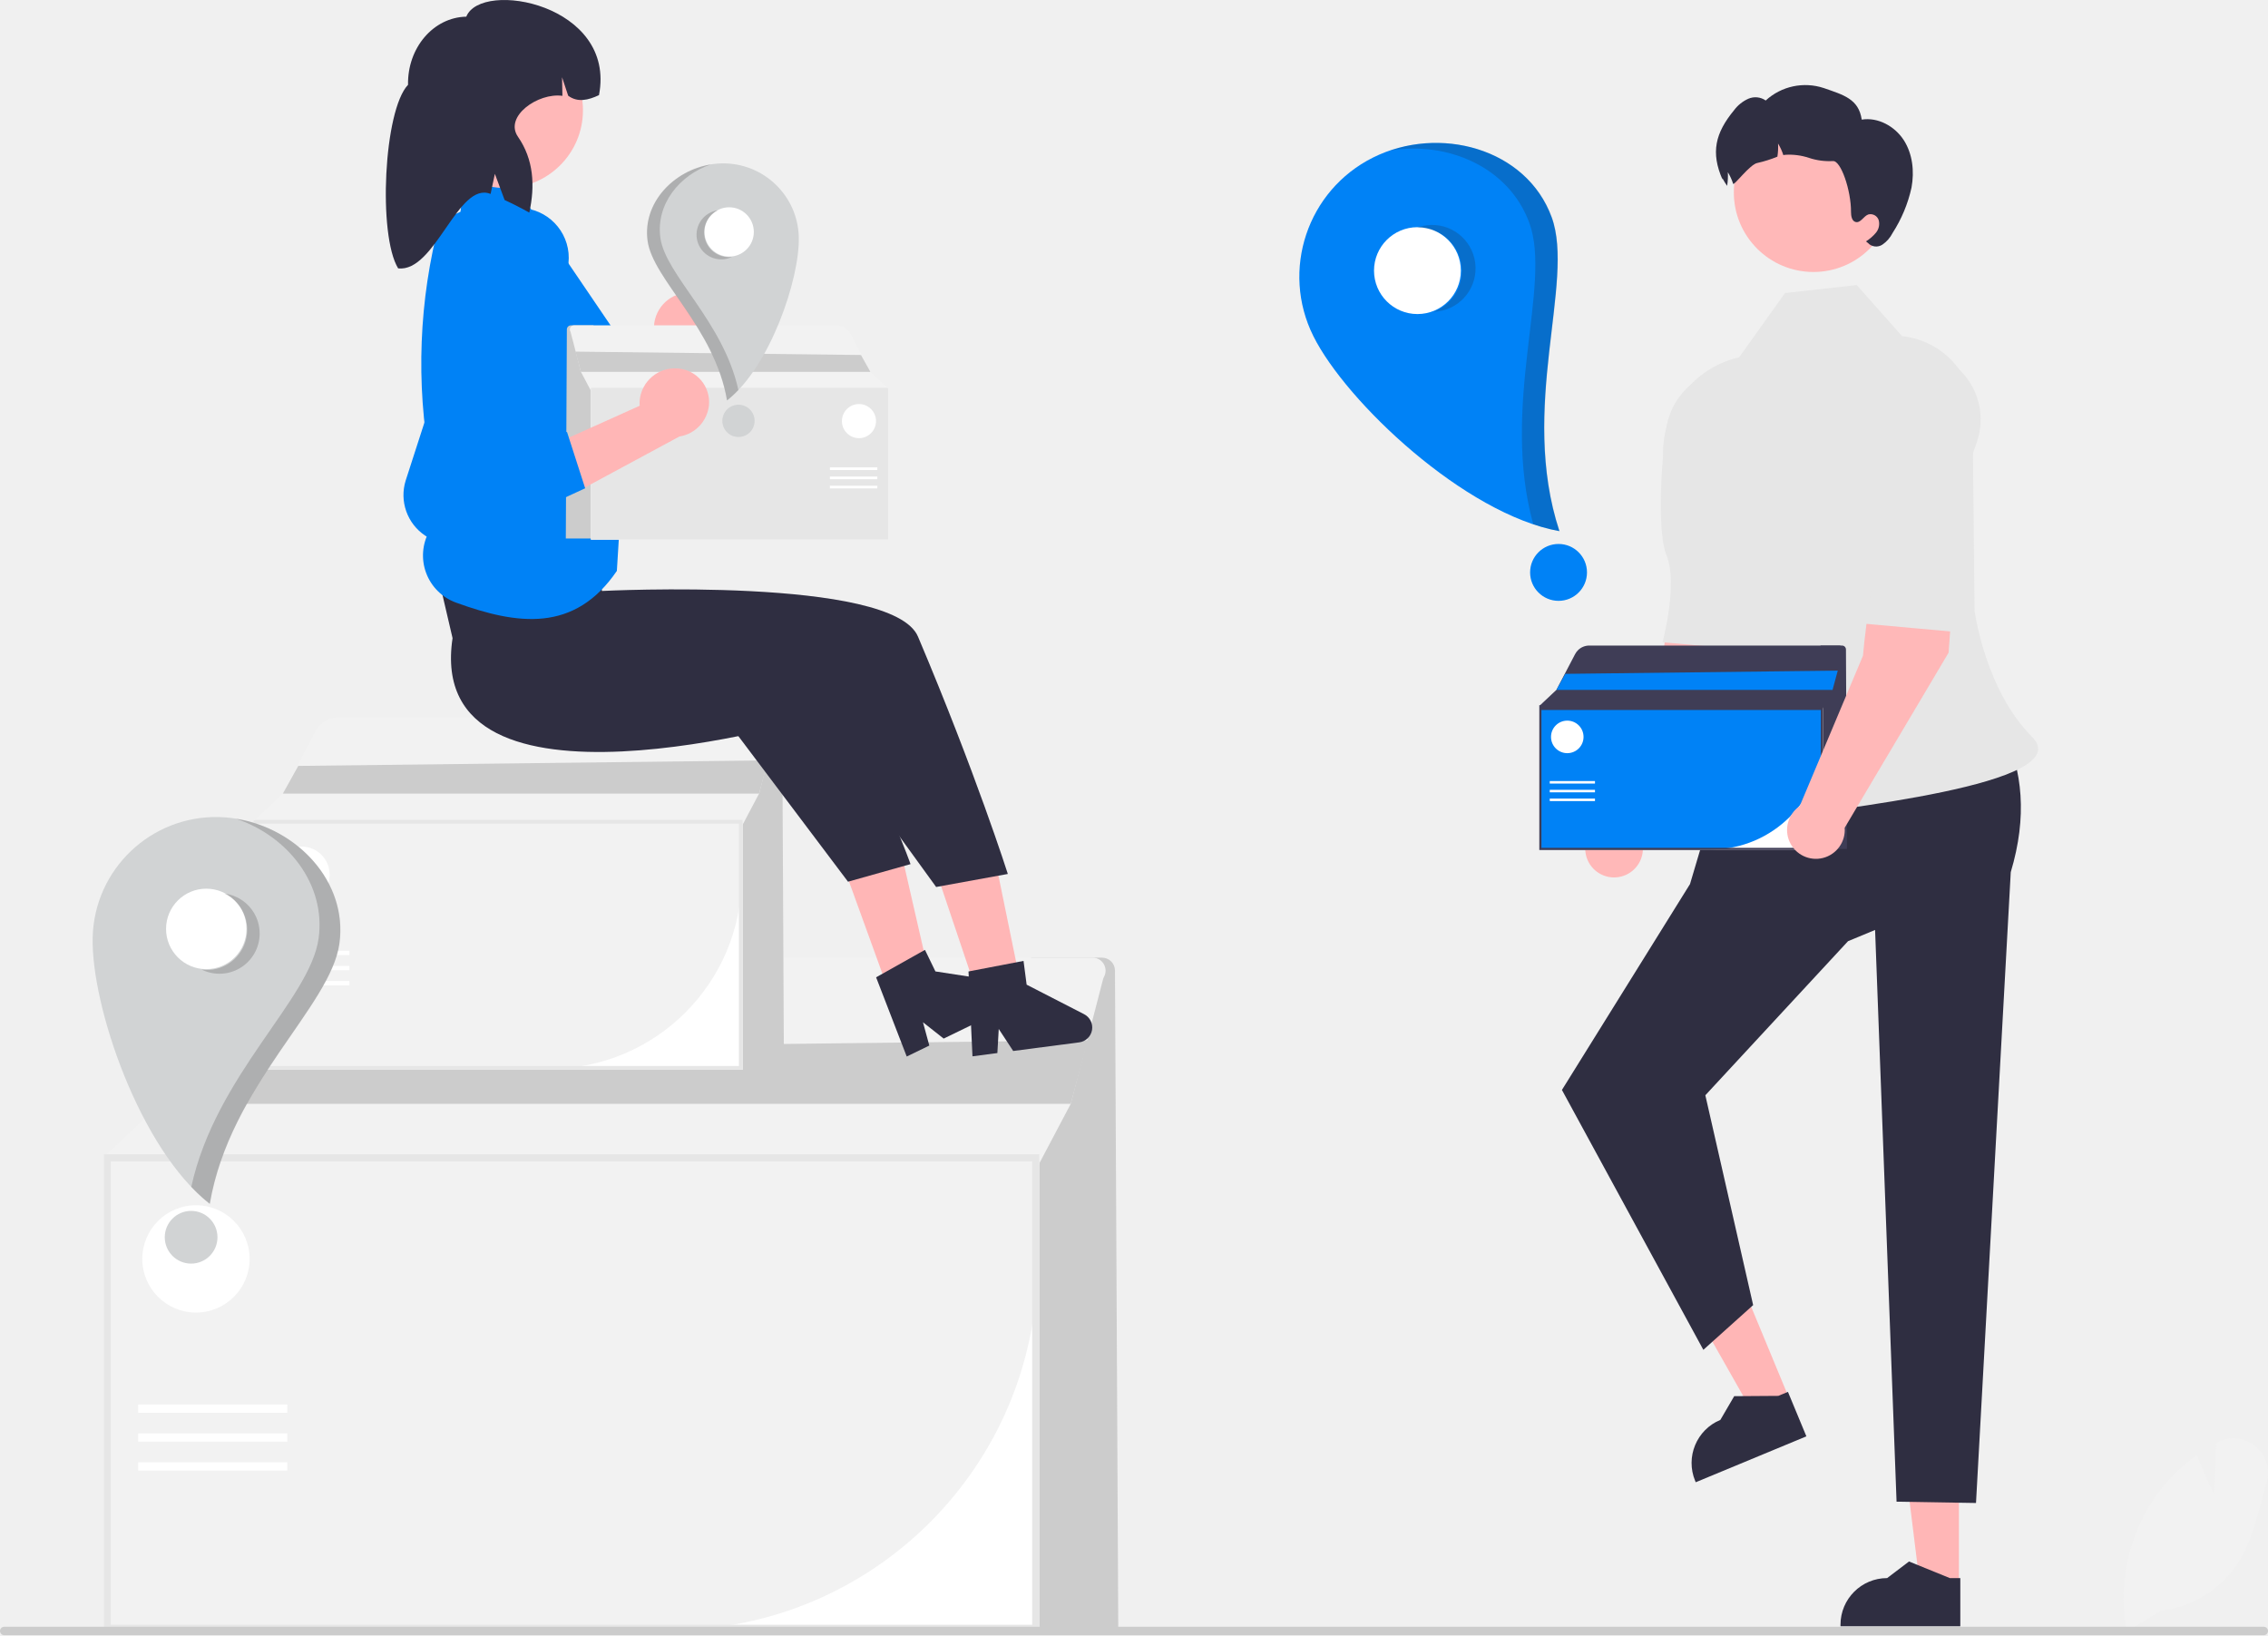
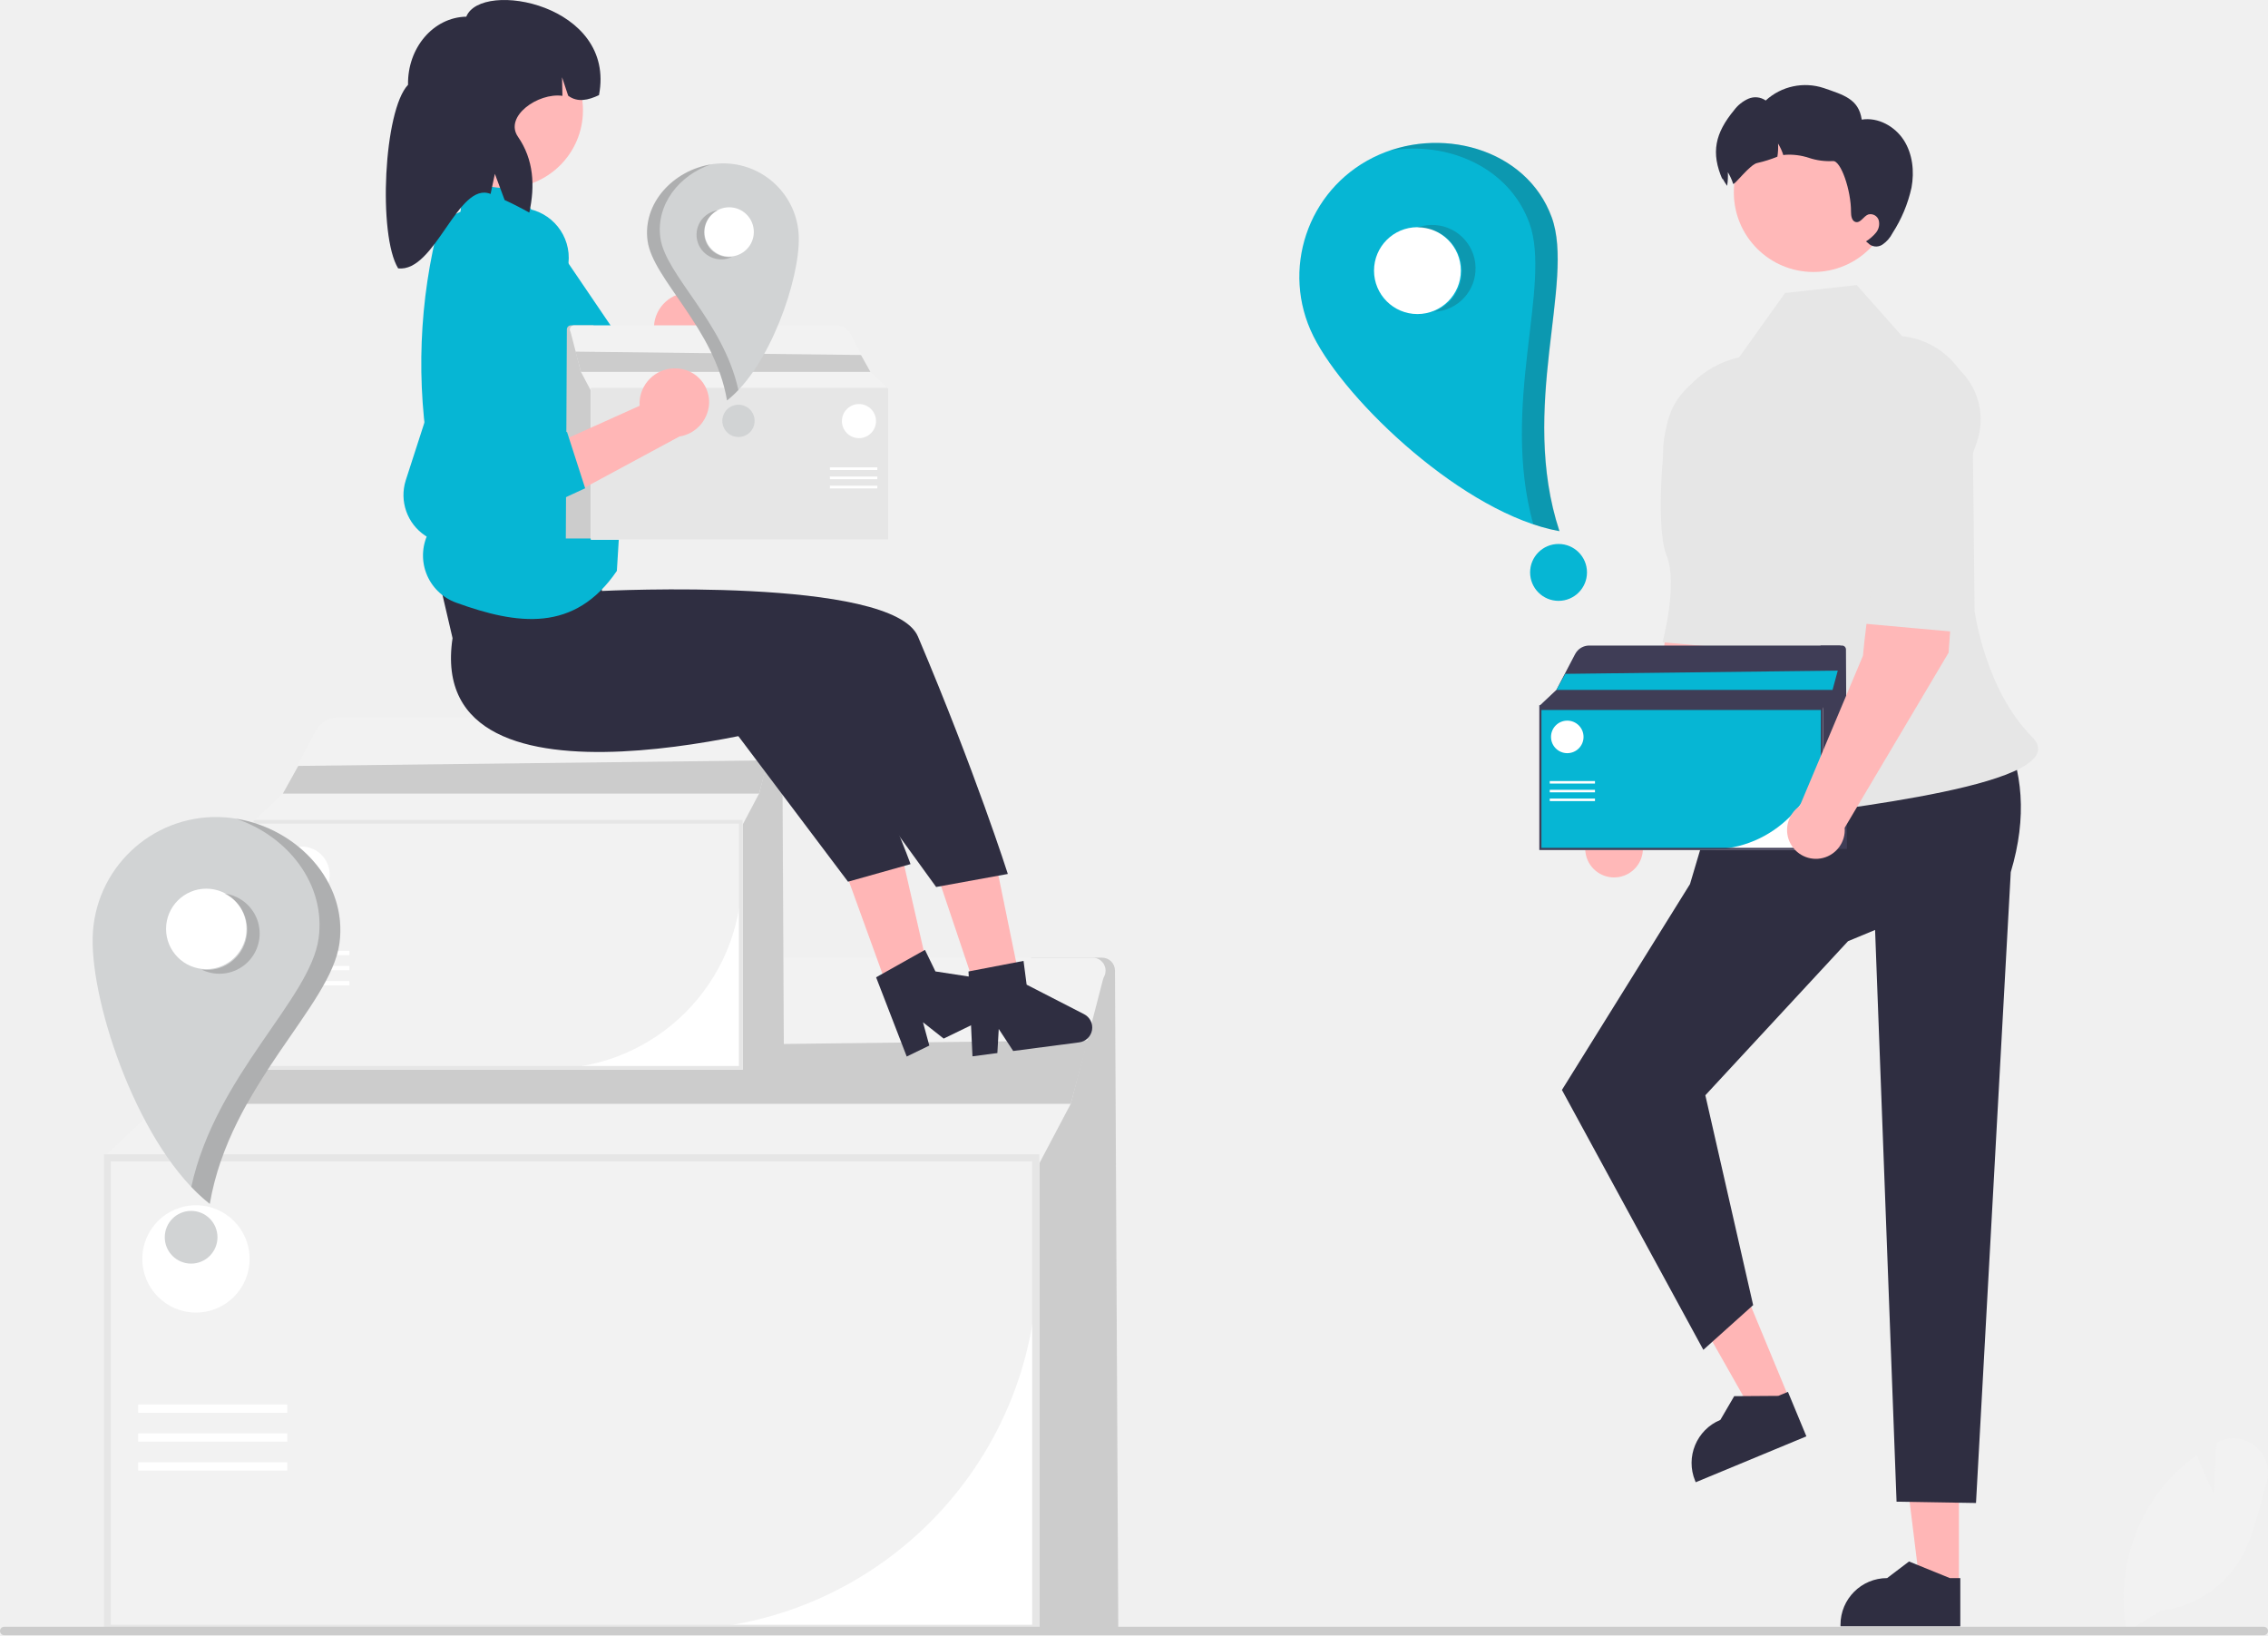
<svg xmlns="http://www.w3.org/2000/svg" data-name="Layer 1" width="638.67" height="460.389" viewBox="0 0 638.67 460.389">
  <path d="M595.568,678.249H571.034V489.426h19.953a3.656,3.656,0,0,1,3.656,3.638Z" transform="translate(-280.665 -219.8054)" fill="#ccc" />
  <path d="M573.327,679.249H309.863V544.774H573.327Z" transform="translate(-280.665 -219.8054)" fill="#fff" />
  <path d="M469.483,678.749H310.363V545.274H572.827v30.13A103.462,103.462,0,0,1,469.483,678.749Z" transform="translate(-280.665 -219.8054)" fill="#f2f2f2" />
  <path d="M591.573,494.789h0a3.656,3.656,0,0,0-.306.79l-9.085,35.018-9.854,18.663H310.863V544.612l14.886-14.014,17.365-33.216a14.823,14.823,0,0,1,2.978-3.928l0,0a14.823,14.823,0,0,1,10.158-4.028H588.34A3.656,3.656,0,0,1,591.573,494.789Z" transform="translate(-280.665 -219.8054)" fill="#f2f2f2" />
  <path d="M573.327,679.249H309.863V544.774H573.327Zm-261.465-2H571.327V546.774H311.863Z" transform="translate(-280.665 -219.8054)" fill="#e6e6e6" />
  <polygon points="306.37 292.898 301.516 310.792 45.084 310.792 53.37 295.898 306.37 292.898" fill="#ccc" />
  <rect x="38.913" y="395.435" width="41.999" height="2.324" fill="#fff" />
  <rect x="38.913" y="403.57" width="41.999" height="2.324" fill="#fff" />
  <rect x="38.913" y="411.704" width="41.999" height="2.324" fill="#fff" />
  <circle cx="55.182" cy="354.439" r="15.107" fill="#fff" />
  <path d="M501.421,520.449h-12.83V421.703h10.434a1.912,1.912,0,0,1,1.912,1.902Z" transform="translate(-280.665 -219.8054)" fill="#ccc" />
  <path d="M489.79,520.972H352.01v-70.324H489.79Z" transform="translate(-280.665 -219.8054)" fill="#fff" />
  <path d="M435.484,520.71H352.272v-69.801H489.528v15.757A54.106,54.106,0,0,1,435.484,520.71Z" transform="translate(-280.665 -219.8054)" fill="#f2f2f2" />
  <path d="M499.331,424.508h0a1.912,1.912,0,0,0-.16.413l-4.751,18.313-5.153,9.76H352.533v-2.431l7.785-7.329,9.081-17.37a7.752,7.752,0,0,1,1.558-2.054v0a7.752,7.752,0,0,1,5.312-2.106H497.641A1.912,1.912,0,0,1,499.331,424.508Z" transform="translate(-280.665 -219.8054)" fill="#f2f2f2" />
  <path d="M489.79,520.972H352.01v-70.324H489.79ZM353.056,519.926H488.744V451.694H353.056Z" transform="translate(-280.665 -219.8054)" fill="#e6e6e6" />
  <polygon points="216.293 214.071 213.755 223.428 79.653 223.428 83.986 215.639 216.293 214.071" fill="#ccc" />
  <rect x="76.426" y="267.693" width="21.963" height="1.215" fill="#fff" />
  <rect x="76.426" y="271.947" width="21.963" height="1.215" fill="#fff" />
  <rect x="76.426" y="276.201" width="21.963" height="1.215" fill="#fff" />
  <circle cx="84.934" cy="246.254" r="7.9" fill="#fff" />
  <path d="M879.543,679.181l-.08-.426a50.104,50.104,0,0,1,10.605-40.77,48.613,48.613,0,0,1,8.933-8.301l.316-.228.138.364c1.648,4.346,3.729,8.699,4.677,10.626l.64-14.382.365-.194a9.502,9.502,0,0,1,10.592,1.093,9.665,9.665,0,0,1,3.192,10.349c-.497,1.69-.967,3.443-1.421,5.138-1.561,5.825-3.174,11.848-6.302,16.92a30.285,30.285,0,0,1-22.041,13.925Z" transform="translate(-280.665 -219.8054)" fill="#f2f2f2" />
  <path d="M919.335,679.005a1.186,1.186,0,0,1-1.19,1.19H281.855a1.19,1.19,0,1,1,0-2.38h636.29A1.187,1.187,0,0,1,919.335,679.005Z" transform="translate(-280.665 -219.8054)" fill="#ccc" />
  <path d="M775.01,374.53l-18.213-2.609c-6.16,10.3-8.349,37.715-8.349,37.715l-17.824,42.365a8.123,8.123,0,1,0,12.663,6.101l29.265-49.311Z" transform="translate(-280.665 -219.8054)" fill="#ffb8b8" />
  <path d="M772.111,323.967l0,0A19.412,19.412,0,0,1,787.446,349.609l-3.865,10.955s-2.104,32.985-10.127,42.296l-24.62-2.229s4.501-16.641,1.046-24.693c-2.116-4.931-1.999-21.962.086-35.816A19.362,19.362,0,0,1,772.111,323.967Z" transform="translate(-280.665 -219.8054)" fill="#e6e6e6" />
  <polygon points="551.636 446.418 540.665 446.417 535.446 404.1 551.638 404.101 551.636 446.418" fill="#ffb6b6" />
  <path d="M832.687,677.668l-33.737-.001v-.427a13.132,13.132,0,0,1,13.131-13.131h.001l6.162-4.675,11.498,4.676,2.945 0Z" transform="translate(-280.665 -219.8054)" fill="#2f2e41" />
  <polygon points="503.939 393.973 493.805 398.174 472.773 361.085 487.731 354.883 503.939 393.973" fill="#ffb6b6" />
  <path d="M789.345,624.202l-31.164,12.923-.163-.394a13.132,13.132,0,0,1,7.099-17.16l.001-0,3.901-6.679,12.412-.085,2.72-1.128Z" transform="translate(-280.665 -219.8054)" fill="#2f2e41" />
  <path d="M844.845,425.5l-77.858,8.134-10.415,35.078L720.504,526.675l39.824,73.167,14.025-12.588L760.89,528.171l40.181-43.379,7.619-3.161h0l6.048,160.968,22.37.367,9.789-177.618C851.601,449.657,850.185,436.701,844.845,425.5Z" transform="translate(-280.665 -219.8054)" fill="#2f2e41" />
  <path d="M816.299,314.453l-12.779-14.39-20.193,2.244L770.399,320.4l0,0a27.601,27.601,0,0,0-21.011,31.615c5.017,28.889,22.066,56.907,16.437,71.161-8.546,21.637-9.067,30.461,11.389,27.428s88.989-10.027,75.702-23.314-16.205-35.49-16.205-35.49l-.533-50.797a22.576,22.576,0,0,0-19.878-26.551Z" transform="translate(-280.665 -219.8054)" fill="#e6e6e6" />
  <circle cx="510.661" cy="54.16" r="22.415" fill="#ffb8b8" />
  <path d="M818.945,272.635a38.981,38.981,0,0,1-5.331,12.773,8.694,8.694,0,0,1-2.908,3.302,3.178,3.178,0,0,1-4.039-.505l-.545-.444a11.568,11.568,0,0,0,2.827-2.454,3.939,3.939,0,0,0,.757-3.524,2.426,2.426,0,0,0-2.969-1.585c-1.313.515-2.11,2.413-3.484,2.12-1.111-.242-1.343-1.706-1.343-2.858.04-6.018-2.868-14.57-5.119-14.308a18.156,18.156,0,0,1-6.715-.899,17.592,17.592,0,0,0-6.725-.858c-.162.02-.323.051-.495.081a14.891,14.891,0,0,0-1.494-3.261,17.423,17.423,0,0,1-.182,3.696,34.563,34.563,0,0,1-5.594,1.767c-2.08.293-6.654,6.513-6.866,5.877a14.891,14.891,0,0,0-1.494-3.261,17.423,17.423,0,0,1-.182,3.696c-.01.05-.01.091-.02.141-1.01-1.343-1.626-2.979-1.282-1.727-3.383-7.654-2.07-13.136,3.251-19.589a10.232,10.232,0,0,1,3.988-3.201,5.03,5.03,0,0,1,4.907.485,16.51,16.51,0,0,1,16.378-3.494c5.543,1.929,9.815,3.06,10.663,8.876,4.584-.737,9.3,1.868,11.824,5.755C819.268,263.133,819.783,268.081,818.945,272.635Z" transform="translate(-280.665 -219.8054)" fill="#2f2e41" />
  <path d="M800.768,458.815h-7.44V401.556H799.379a1.109,1.109,0,0,1,1.109,1.103Z" transform="translate(-280.665 -219.8054)" fill="#3f3d56" />
  <path d="M794.024,459.119H714.13V418.34H794.024Z" transform="translate(-280.665 -219.8054)" fill="#fff" />
-   <path d="M762.534,458.967H714.282V418.492h79.59v9.137A31.374,31.374,0,0,1,762.534,458.967Z" transform="translate(-280.665 -219.8054)" fill="#0082f6" />
+   <path d="M762.534,458.967H714.282V418.492h79.59v9.137A31.374,31.374,0,0,1,762.534,458.967Z" transform="translate(-280.665 -219.8054)" fill="#06B6D4" />
  <path d="M799.556,403.183h0a1.109,1.109,0,0,0-.093.239l-2.755,10.619-2.988,5.659h-79.287V418.291l4.514-4.25,5.266-10.072a4.495,4.495,0,0,1,.903-1.191h0a4.495,4.495,0,0,1,3.08-1.221h70.379A1.109,1.109,0,0,1,799.556,403.183Z" transform="translate(-280.665 -219.8054)" fill="#3f3d56" />
  <path d="M794.024,459.119H714.13V418.34H794.024Zm-79.287-.606h78.681V418.947H714.737Z" transform="translate(-280.665 -219.8054)" fill="#3f3d56" />
-   <polygon points="517.515 188.809 516.044 194.236 438.283 194.236 440.795 189.719 517.515 188.809" fill="#0082f6" />
+   <polygon points="517.515 188.809 516.044 194.236 438.283 194.236 440.795 189.719 517.515 188.809" fill="#06B6D4" />
  <rect x="436.411" y="219.903" width="12.736" height="0.705" fill="#fff" />
  <rect x="436.411" y="222.37" width="12.736" height="0.705" fill="#fff" />
  <rect x="436.411" y="224.837" width="12.736" height="0.705" fill="#fff" />
  <circle cx="441.345" cy="207.471" r="4.581" fill="#fff" />
  <path d="M831.85,369.294l-18.213-2.609c-6.16,10.3-8.349,37.715-8.349,37.715l-17.824,42.365a8.123,8.123,0,1,0,12.663,6.101l29.265-49.311Z" transform="translate(-280.665 -219.8054)" fill="#ffb8b8" />
  <path d="M821.978,318.732l0,0a19.412,19.412,0,0,1,15.335,25.642l-3.865,10.955s4.869,32.985-3.155,42.296l-24.62-2.229s4.501-16.641,1.046-24.693c-2.116-4.931-1.999-21.962.086-35.816C808.397,324.307,811.406,317.094,821.978,318.732Z" transform="translate(-280.665 -219.8054)" fill="#e6e6e6" />
-   <path d="M667.326,264.155A37.492,37.492,0,0,0,650.508,314.44c9.241,18.53,42.636,50.133,69.28,54.908-11.461-34.8,4.475-70.173-2.178-88.373C710.502,261.526,685.856,254.914,667.326,264.155Z" transform="translate(-280.665 -219.8054)" fill="#0082f6" />
+   <path d="M667.326,264.155A37.492,37.492,0,0,0,650.508,314.44c9.241,18.53,42.636,50.133,69.28,54.908-11.461-34.8,4.475-70.173-2.178-88.373C710.502,261.526,685.856,254.914,667.326,264.155Z" transform="translate(-280.665 -219.8054)" fill="#06B6D4" />
  <circle id="ae913700-e609-4a21-8232-fca89ee691a9" data-name="b262ea8c-1946-46c9-a449-3a1996c39394" cx="399.152" cy="76.193" r="12.228" fill="#fff" />
-   <circle id="e5607a81-7f0e-4105-ad7c-335322d1da37" data-name="bcc29a3a-8123-4529-80aa-6f70df2823cf" cx="438.888" cy="161.159" r="8.009" fill="#0082f6" />
+   <circle id="e5607a81-7f0e-4105-ad7c-335322d1da37" data-name="bcc29a3a-8123-4529-80aa-6f70df2823cf" cx="438.888" cy="161.159" r="8.009" fill="#06B6D4" />
  <path d="M683.543,283.145a12.227,12.227,0,1,1,.828,24.441,12.226,12.226,0,0,0-4.686-23.677A12.228,12.228,0,0,1,683.543,283.145Z" transform="translate(-280.665 -219.8054)" fill="#231f20" opacity="0.2" style="isolation:isolate" />
  <path d="M717.672,280.981c6.652,18.201-9.284,53.573,2.178,88.373a51.863,51.863,0,0,1-7.411-1.94c-9.338-33.641,5.318-67.256-1.109-84.841C705.577,266.834,688.338,259.504,672.15,262.178,689.917,256.119,711.158,263.158,717.672,280.981Z" transform="translate(-280.665 -219.8054)" fill="#231f20" opacity="0.2" style="isolation:isolate" />
  <path d="M342.325,449.846a34.741,34.741,0,0,0-35.565,33.897c-.461,19.181,13.197,59.536,32.95,74.993,5.693-33.469,34.073-55.535,36.511-73.325C378.828,466.402,361.507,450.307,342.325,449.846Z" transform="translate(-280.665 -219.8054)" fill="#d1d3d4" />
  <circle id="bacd35f3-e339-4cac-822d-9d99fa991c5b" data-name="b262ea8c-1946-46c9-a449-3a1996c39394" cx="58.092" cy="261.533" r="11.33" fill="#fff" />
  <circle id="b2bbbf75-ebb5-482c-96b6-874581e74278" data-name="bcc29a3a-8123-4529-80aa-6f70df2823cf" cx="53.819" cy="348.343" r="7.421" fill="#d1d3d4" />
  <path d="M347.379,472.426a11.33,11.33,0,1,1-9.912,20.377,11.328,11.328,0,0,0,6.422-21.423A11.33,11.33,0,0,1,347.379,472.426Z" transform="translate(-280.665 -219.8054)" fill="#231f20" opacity="0.2" style="isolation:isolate" />
  <path d="M376.269,485.443c-2.438,17.79-30.819,39.856-36.511,73.325a48.056,48.056,0,0,1-5.229-4.8c6.929-31.6,33.5-52.781,35.856-69.969,2.109-15.384-8.834-28.857-23.251-33.682C364.31,453.053,378.657,468.023,376.269,485.443Z" transform="translate(-280.665 -219.8054)" fill="#231f20" opacity="0.2" style="isolation:isolate" />
  <path d="M474.127,302.22a9.959,9.959,0,0,0-9.302,10.317,9.555,9.555,0,0,0,.215,1.565L435.642,332.622l16.253,7.188,25.425-18.689a9.932,9.932,0,0,0,7.022-9.885,9.505,9.505,0,0,0-9.955-9.032Q474.257,302.21,474.127,302.22Z" transform="translate(-280.665 -219.8054)" fill="#ffb6b6" />
-   <path d="M445.778,324.205l7.286,15.033-28.808,18.538a14.33,14.33,0,0,1-13.93.933h0a13.731,13.731,0,0,1-7.615-14.645l9.348-53.365a14.805,14.805,0,0,1,16.254-12.259h0a14.041,14.041,0,0,1,12.431,15.484q-.024.217-.054.434a14.404,14.404,0,0,1-.294,1.524l-10.205,37.952Z" transform="translate(-280.665 -219.8054)" fill="#0082f6" />
+   <path d="M445.778,324.205l7.286,15.033-28.808,18.538a14.33,14.33,0,0,1-13.93.933h0a13.731,13.731,0,0,1-7.615-14.645l9.348-53.365a14.805,14.805,0,0,1,16.254-12.259h0a14.041,14.041,0,0,1,12.431,15.484q-.024.217-.054.434a14.404,14.404,0,0,1-.294,1.524l-10.205,37.952Z" transform="translate(-280.665 -219.8054)" fill="#06B6D4" />
  <rect x="125.962" y="127.704" width="41.198" height="41.198" fill="#ffb8b8" />
  <polygon points="264.862 249.035 280.596 243.742 289.358 286.57 278.696 290.156 264.862 249.035" fill="#ffb6b6" />
  <polygon points="238.195 245.744 253.802 240.086 263.558 282.698 252.983 286.531 238.195 245.744" fill="#ffb6b6" />
  <path d="M408.105,399.47c-8.257,55.049,101.704,22.503,101.704,22.503l34.477,47.562,20.185-3.67s-9.082-28.553-25.303-66.829C531.966,382.038,450.173,386.191,450.173,386.191L448.475,372.863l-46.792-.917Z" transform="translate(-280.665 -219.8054)" fill="#2f2e41" />
  <path d="M487.536,425.664l25.427-15.836c18.615,37.171,24.102,53.269,24.102,53.269l-17.598,4.949Z" transform="translate(-280.665 -219.8054)" fill="#2f2e41" />
-   <path d="M431.641,280.562l-8.292-10.659-11.829-.513-1.181,10.025-5.861,2.703a157.192,157.192,0,0,0-2.648,68.102l0,0h0a6.064,6.064,0,0,1,1.725,5.89l-.38,1.515.035.055a8.874,8.874,0,0,1,1.178,6.625v0l-2.799,4.974a14.124,14.124,0,0,0,7.518,20.201c17.205,6.236,33.334,8.559,45.266-8.941l3.752-60.986Z" transform="translate(-280.665 -219.8054)" fill="#0082f6" />
+   <path d="M431.641,280.562l-8.292-10.659-11.829-.513-1.181,10.025-5.861,2.703a157.192,157.192,0,0,0-2.648,68.102l0,0h0a6.064,6.064,0,0,1,1.725,5.89l-.38,1.515.035.055a8.874,8.874,0,0,1,1.178,6.625v0l-2.799,4.974a14.124,14.124,0,0,0,7.518,20.201c17.205,6.236,33.334,8.559,45.266-8.941l3.752-60.986Z" transform="translate(-280.665 -219.8054)" fill="#06B6D4" />
  <circle cx="142.289" cy="31.057" r="21.871" fill="#ffb8b8" />
  <path d="M411.974,224.498c-9.26.178-16.605,8.768-16.405,19.186-6.853,7.151-8.513,42.322-2.787,51.678,10.475,1.216,16.846-24.699,26.032-20.952l1.21-5.656,2.743,7.365q3.502,1.614,6.951,3.544c1.652-7.579,1.243-14.946-3.198-21.363-3.945-5.701,5.656-12.468,12.522-11.512h0l-.101-5.236,1.725,5.204c2.677,1.967,5.637,1.255,8.674-.167v0C454.263,221.002,416.145,214.004,411.974,224.498Z" transform="translate(-280.665 -219.8054)" fill="#2f2e41" />
  <path d="M554.515,517.205l7.01-.916.387-6.782,4.069,6.2,18.592-2.429a4.215,4.215,0,0,0,1.38-7.929l-16.187-8.315-.874-6.691-15.495,2.972Z" transform="translate(-280.665 -219.8054)" fill="#2f2e41" />
  <path d="M536,517.266l6.359-3.088-1.78-6.555,5.823,4.592,16.867-8.19a4.215,4.215,0,0,0-1.202-7.958l-17.986-2.762-2.947-6.07-13.757,7.725Z" transform="translate(-280.665 -219.8054)" fill="#2f2e41" />
  <path d="M439.998,371.422h7.798V311.404h-6.342a1.162,1.162,0,0,0-1.162,1.156Z" transform="translate(-280.665 -219.8054)" fill="#ccc" />
  <path d="M447.067,328.997h83.742v42.743H447.067Z" transform="translate(-280.665 -219.8054)" fill="#fff" />
  <path d="M447.226,338.732v-9.577H530.65v42.425H480.074A32.885,32.885,0,0,1,447.226,338.732Z" transform="translate(-280.665 -219.8054)" fill="#f2f2f2" />
  <path d="M441.268,313.109h0a1.162,1.162,0,0,1,.097.251l2.888,11.131,3.132,5.932h83.106V328.945l-4.732-4.455-5.52-10.558a4.712,4.712,0,0,0-.947-1.248h0a4.712,4.712,0,0,0-3.229-1.28H442.295A1.162,1.162,0,0,0,441.268,313.109Z" transform="translate(-280.665 -219.8054)" fill="#f2f2f2" />
  <path d="M447.067,328.997h83.742v42.743H447.067Zm83.107,42.107H447.703V329.632h82.471Z" transform="translate(-280.665 -219.8054)" fill="#e6e6e6" />
  <polygon points="162.045 98.997 163.588 104.685 245.095 104.685 242.461 99.951 162.045 98.997" fill="#ccc" />
  <rect x="233.707" y="131.589" width="13.349" height="0.739" fill="#fff" />
  <rect x="233.707" y="134.174" width="13.349" height="0.739" fill="#fff" />
  <rect x="233.707" y="136.76" width="13.349" height="0.739" fill="#fff" />
  <circle cx="241.885" cy="118.558" r="4.802" fill="#fff" />
  <path d="M483.815,265.811A21.287,21.287,0,0,1,505.607,286.581c.282,11.753-8.086,36.48-20.19,45.951-3.488-20.508-20.878-34.029-22.372-44.929C461.448,275.955,472.062,266.093,483.815,265.811Z" transform="translate(-280.665 -219.8054)" fill="#d1d3d4" />
  <circle id="fecde2e6-4a2c-4b09-ace7-bfa7eb0316c1" data-name="b262ea8c-1946-46c9-a449-3a1996c39394" cx="205.337" cy="65.302" r="6.942" fill="#fff" />
  <circle id="ad96ff4a-d650-41fb-aeb3-38eefe479f45" data-name="bcc29a3a-8123-4529-80aa-6f70df2823cf" cx="207.955" cy="118.494" r="4.547" fill="#d1d3d4" />
  <path d="M480.718,279.647a6.942,6.942,0,1,0,6.074,12.486,6.941,6.941,0,0,1-3.935-13.127A6.942,6.942,0,0,0,480.718,279.647Z" transform="translate(-280.665 -219.8054)" fill="#231f20" opacity="0.2" style="isolation:isolate" />
  <path d="M463.016,287.623c1.494,10.901,18.884,24.421,22.372,44.929a29.448,29.448,0,0,0,3.204-2.941c-4.246-19.363-20.527-32.341-21.97-42.873-1.292-9.426,5.413-17.682,14.247-20.638C470.344,267.776,461.553,276.949,463.016,287.623Z" transform="translate(-280.665 -219.8054)" fill="#231f20" opacity="0.2" style="isolation:isolate" />
  <path d="M471.448,323.541a9.959,9.959,0,0,0-10.644,8.926,9.555,9.555,0,0,0-.004,1.579l-31.684,14.26,15.097,9.375,27.773-14.979a9.932,9.932,0,0,0,8.326-8.814,9.505,9.505,0,0,0-8.604-10.327Q471.578,323.549,471.448,323.541Z" transform="translate(-280.665 -219.8054)" fill="#ffb6b6" />
-   <path d="M440.322,341.377,445.45,357.276l-31.102,14.359a14.33,14.33,0,0,1-13.925-1.01h0a13.731,13.731,0,0,1-5.508-15.561l16.665-51.551a14.805,14.805,0,0,1,17.799-9.883h0a14.041,14.041,0,0,1,10.161,17.059q-.054.212-.114.422a14.404,14.404,0,0,1-.503,1.468l-15.374,36.168Z" transform="translate(-280.665 -219.8054)" fill="#0082f6" />
+   <path d="M440.322,341.377,445.45,357.276l-31.102,14.359a14.33,14.33,0,0,1-13.925-1.01h0a13.731,13.731,0,0,1-5.508-15.561l16.665-51.551a14.805,14.805,0,0,1,17.799-9.883h0a14.041,14.041,0,0,1,10.161,17.059q-.054.212-.114.422a14.404,14.404,0,0,1-.503,1.468l-15.374,36.168Z" transform="translate(-280.665 -219.8054)" fill="#06B6D4" />
</svg>
